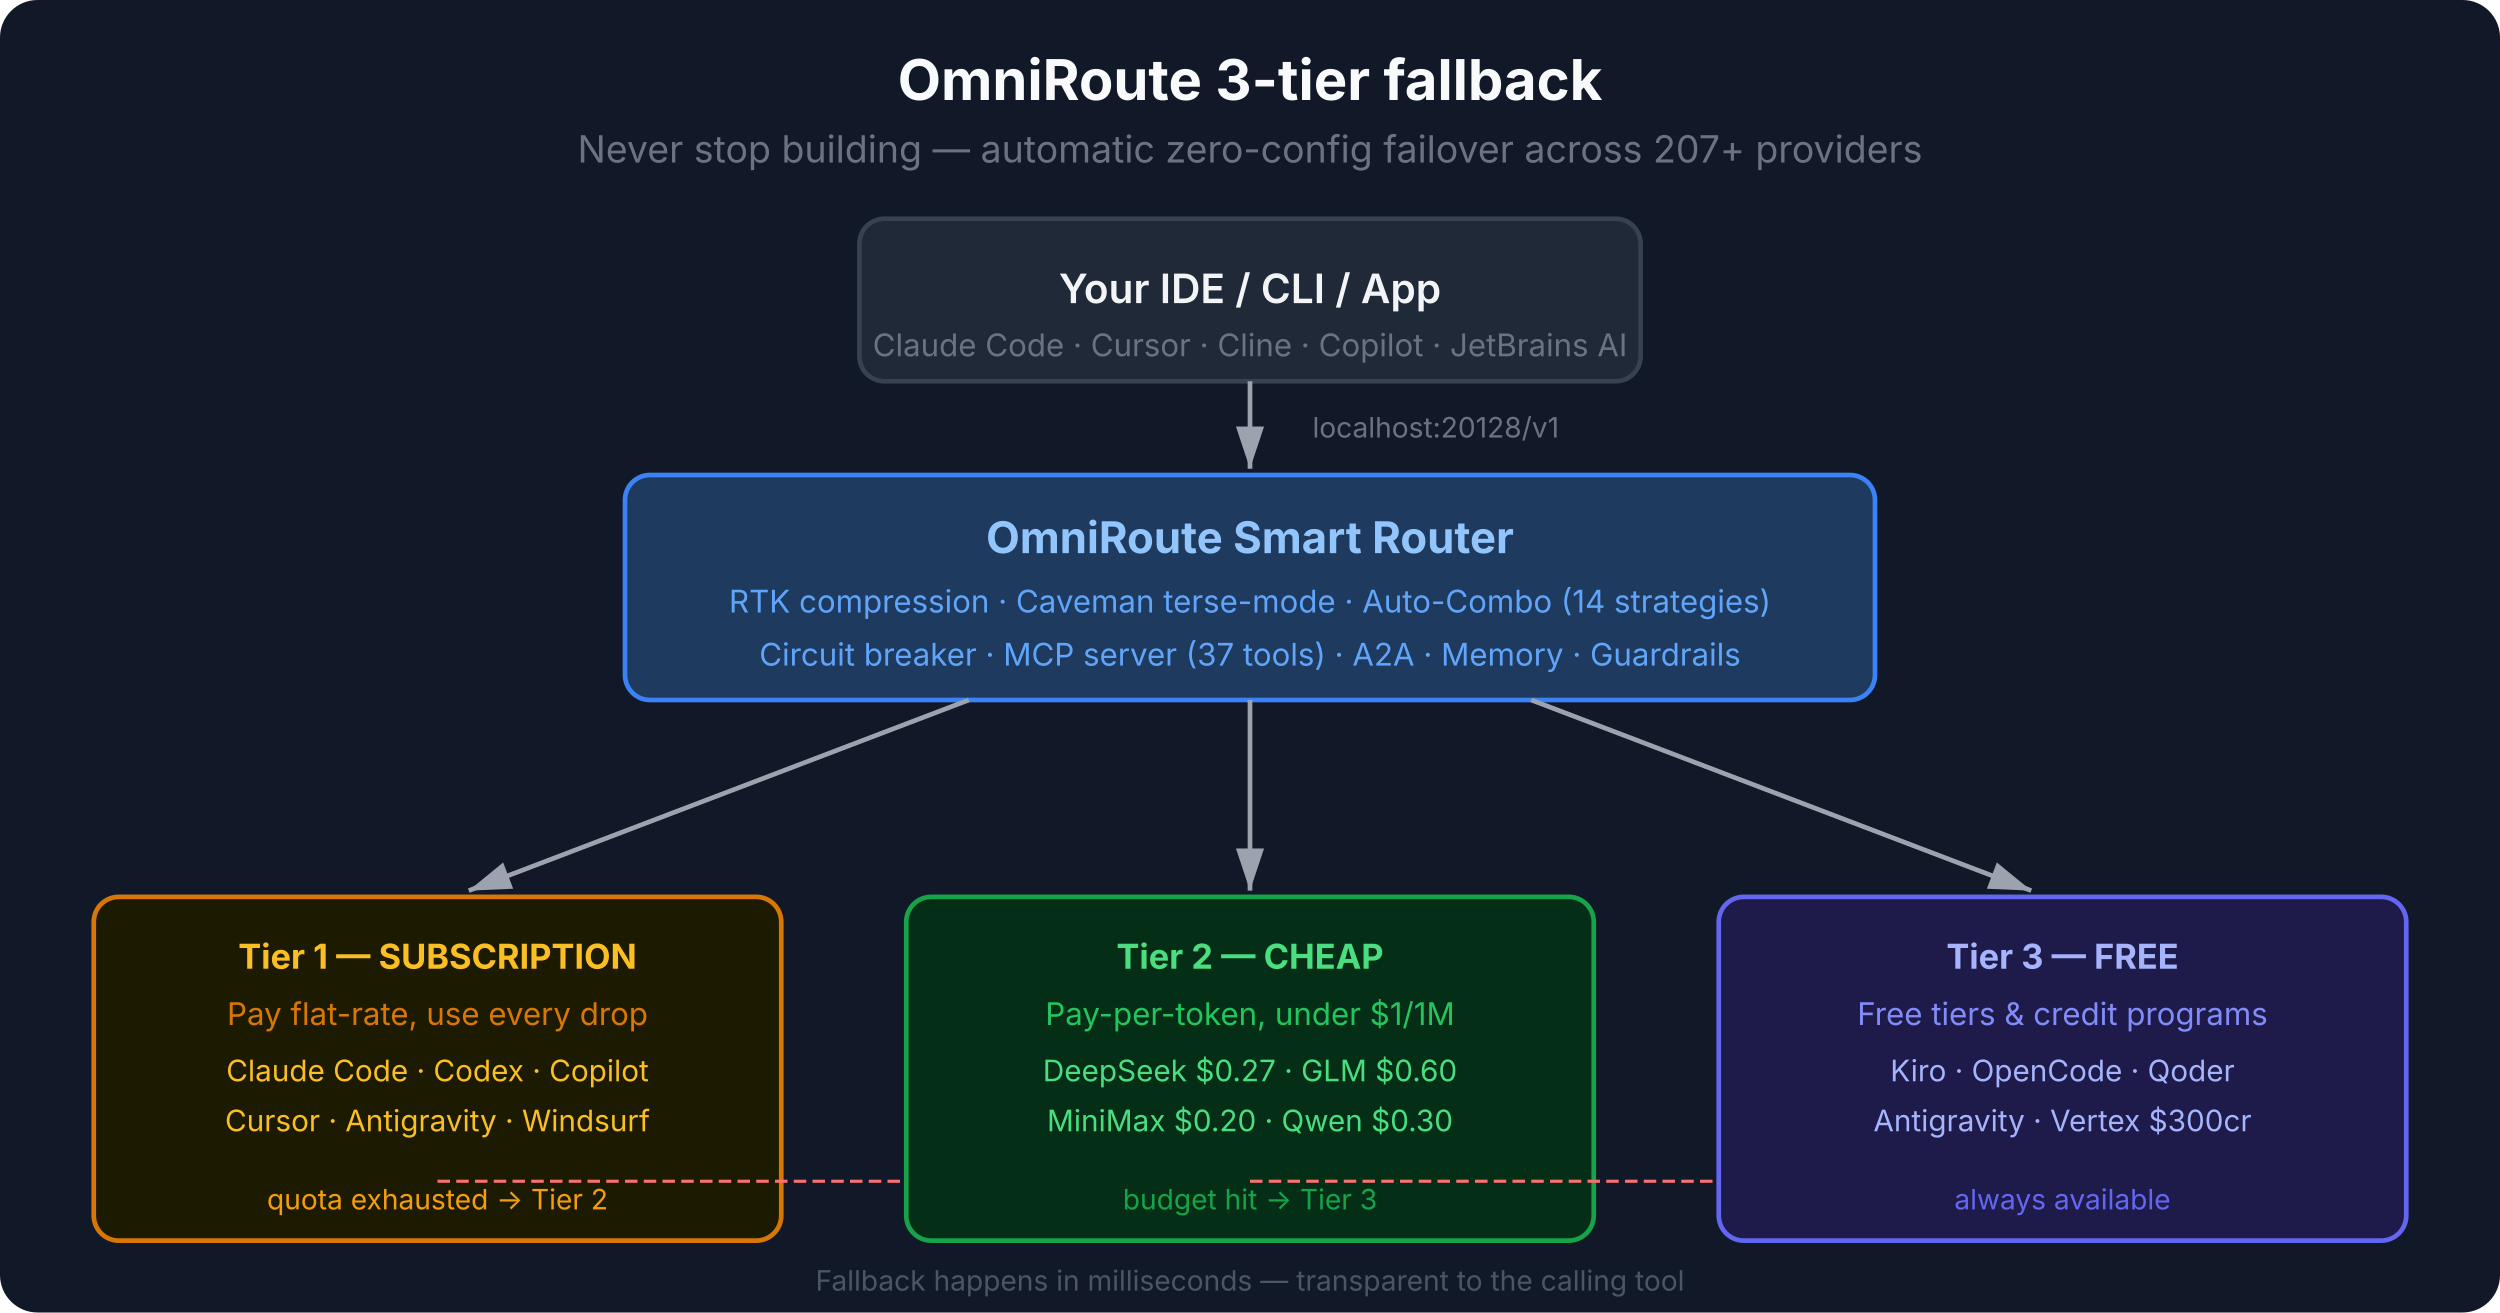
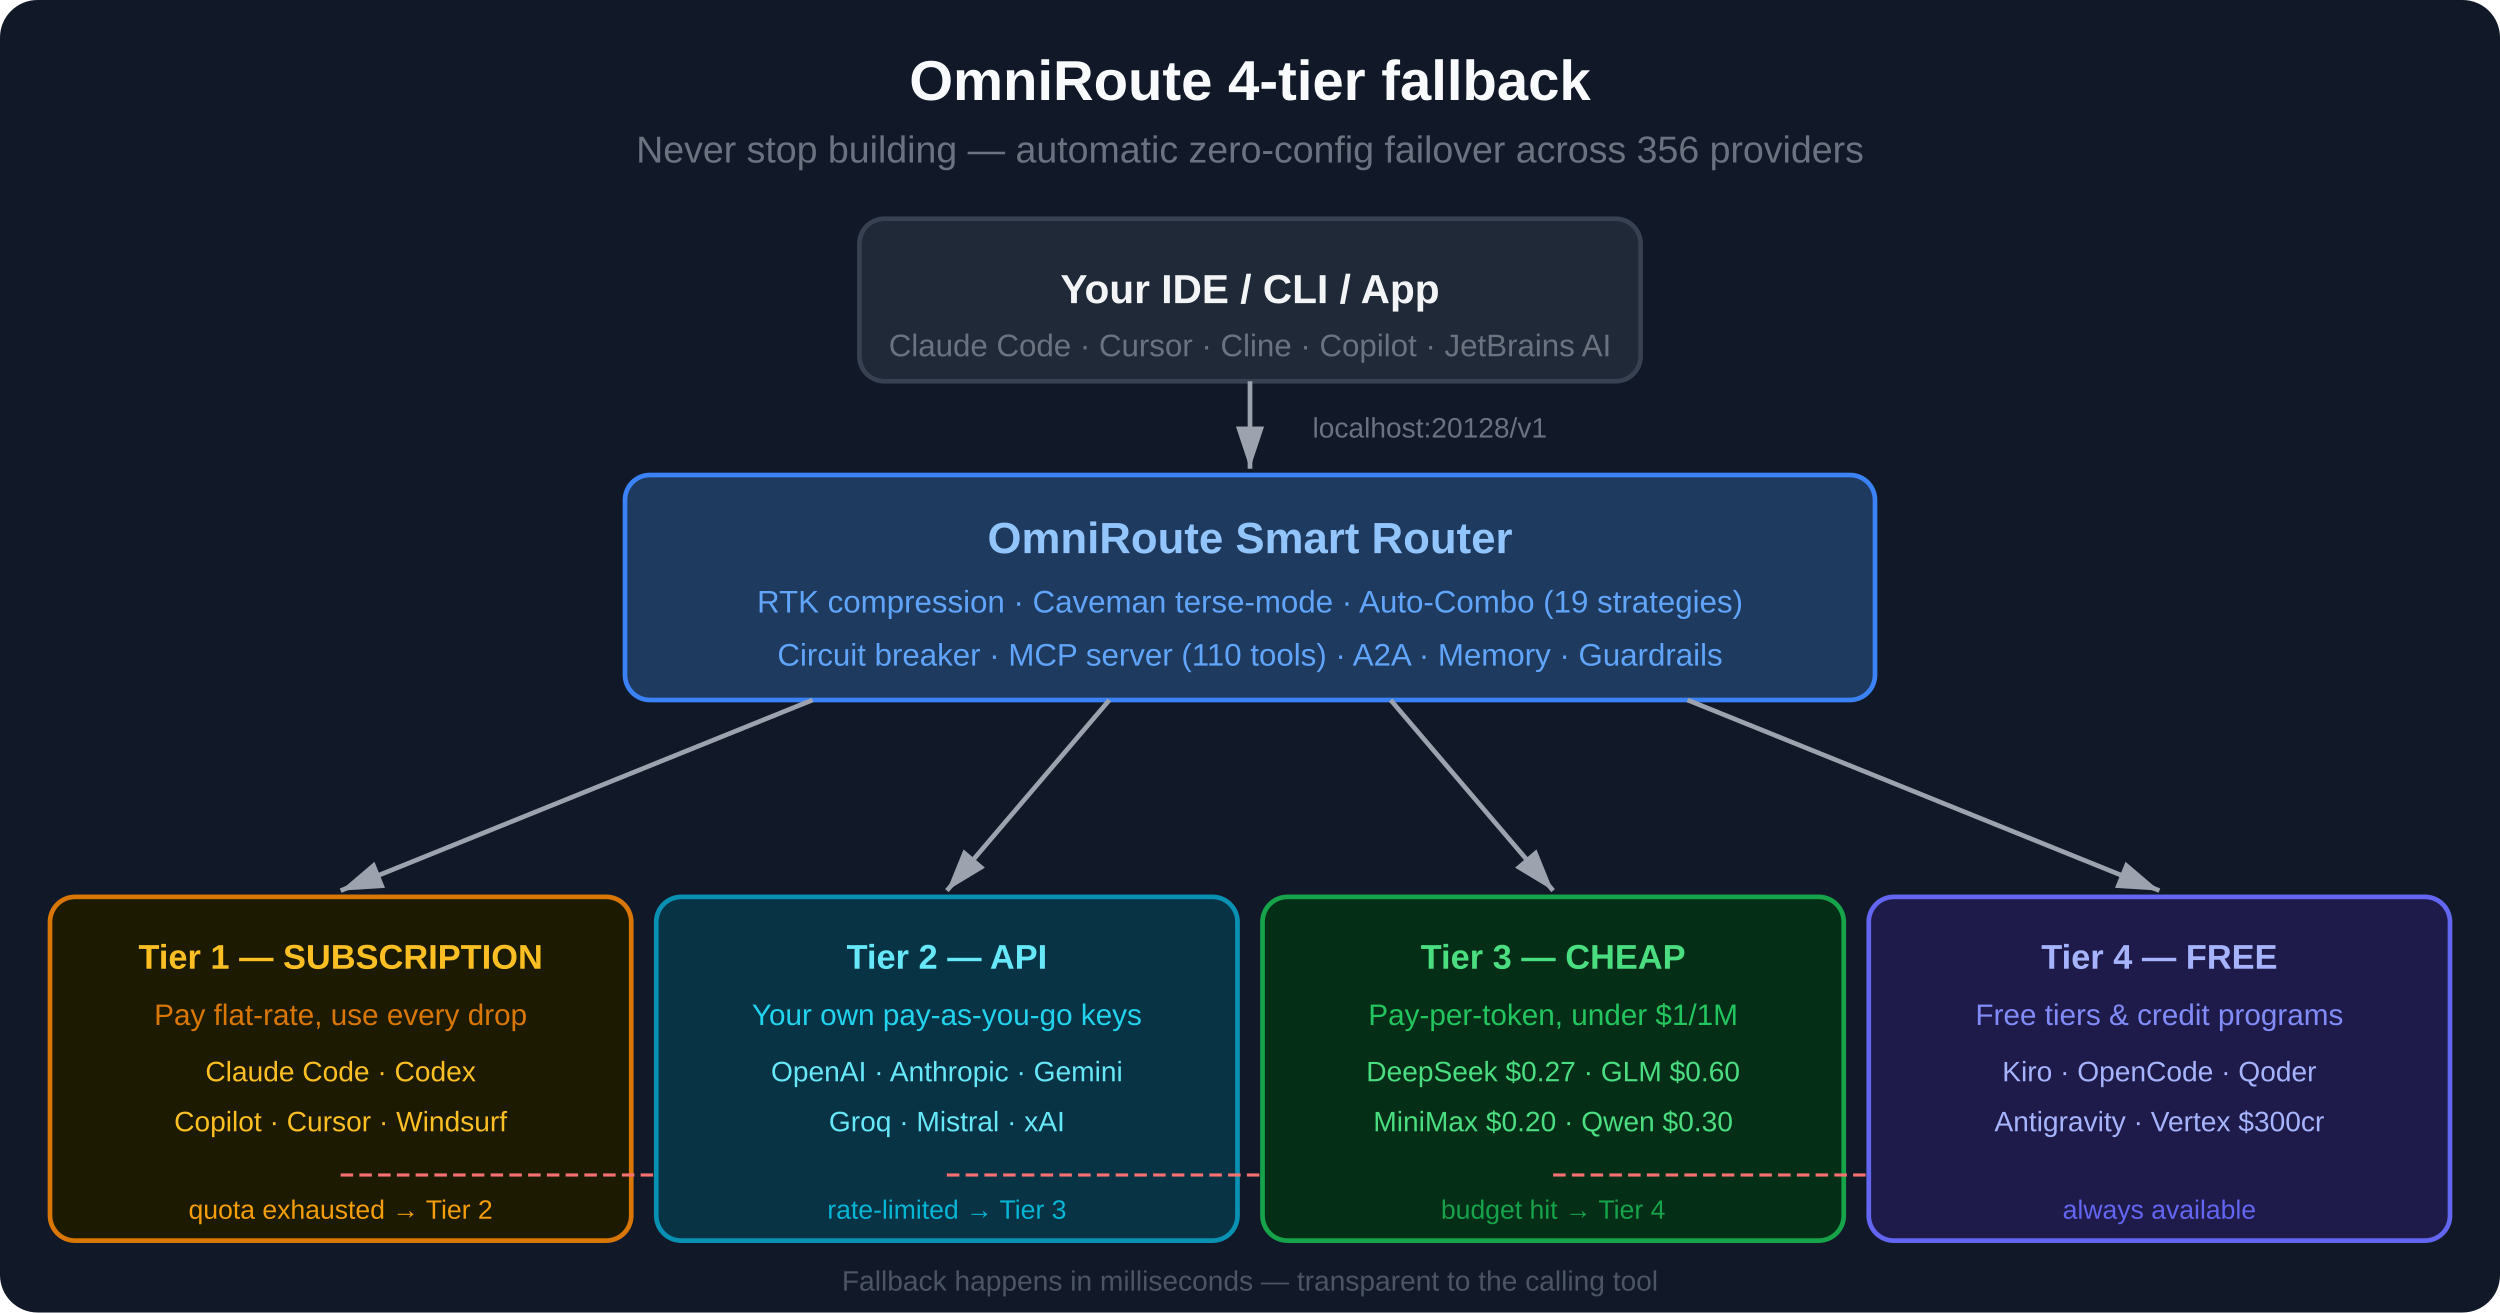
- <svg xmlns="http://www.w3.org/2000/svg" viewBox="0 0 800 420" font-family="system-ui, -apple-system, sans-serif">
+ <svg xmlns="http://www.w3.org/2000/svg" viewBox="0 0 800 420" font-family="system-ui, -apple-system, Segoe UI, Arial, Helvetica, sans-serif" role="img" aria-label="OmniRoute 4-tier fallback: your IDE or CLI calls one local endpoint and the OmniRoute Smart Router fails over across 356 providers in 4 tiers — Tier 1 Subscription, Tier 2 API, Tier 3 Cheap, Tier 4 Free.">
  <defs>
    <marker id="arrow-dark" markerWidth="10" markerHeight="10" refX="9" refY="3" orient="auto">
      <path d="M0,0 L0,6 L9,3 z" fill="#9ca3af" />
    </marker>
    <marker id="arrow-fallback-dark" markerWidth="10" markerHeight="10" refX="9" refY="3" orient="auto">
      <path d="M0,0 L0,6 L9,3 z" fill="#f87171" />
    </marker>
  </defs>
  <rect width="800" height="420" fill="#111827" rx="12" />
-   <text x="400" y="32" text-anchor="middle" font-size="18" font-weight="700" fill="#f9fafb">OmniRoute 3-tier fallback</text>
-   <text x="400" y="52" text-anchor="middle" font-size="12" fill="#6b7280">Never stop building — automatic zero-config failover across 207+ providers</text>
+   <text x="400" y="32" text-anchor="middle" font-size="18" font-weight="700" fill="#f9fafb">OmniRoute 4-tier fallback</text>
+   <text x="400" y="52" text-anchor="middle" font-size="12" fill="#6b7280">Never stop building — automatic zero-config failover across 356 providers</text>
  <rect x="275" y="70" width="250" height="52" rx="8" fill="#1f2937" stroke="#374151" stroke-width="1.5" />
  <text x="400" y="97" text-anchor="middle" font-size="13" font-weight="600" fill="#f3f4f6">Your IDE / CLI / App</text>
  <text x="400" y="114" text-anchor="middle" font-size="10" fill="#6b7280">Claude Code · Cursor · Cline · Copilot · JetBrains AI</text>
  <line x1="400" y1="122" x2="400" y2="150" stroke="#9ca3af" stroke-width="1.5" marker-end="url(#arrow-dark)" />
  <text x="420" y="140" font-size="9" fill="#6b7280">localhost:20128/v1</text>
  <rect x="200" y="152" width="400" height="72" rx="8" fill="#1e3a5f" stroke="#3b82f6" stroke-width="1.5" />
  <text x="400" y="177" text-anchor="middle" font-size="14" font-weight="700" fill="#93c5fd">OmniRoute Smart Router</text>
-   <text x="400" y="196" text-anchor="middle" font-size="10" fill="#60a5fa">RTK compression · Caveman terse-mode · Auto-Combo (14 strategies)</text>
-   <text x="400" y="213" text-anchor="middle" font-size="10" fill="#60a5fa">Circuit breaker · MCP server (37 tools) · A2A · Memory · Guardrails</text>
-   <line x1="310" y1="224" x2="150" y2="285" stroke="#9ca3af" stroke-width="1.5" marker-end="url(#arrow-dark)" />
-   <line x1="400" y1="224" x2="400" y2="285" stroke="#9ca3af" stroke-width="1.5" marker-end="url(#arrow-dark)" />
-   <line x1="490" y1="224" x2="650" y2="285" stroke="#9ca3af" stroke-width="1.5" marker-end="url(#arrow-dark)" />
-   <rect x="30" y="287" width="220" height="110" rx="8" fill="#1c1a00" stroke="#d97706" stroke-width="1.5" />
-   <text x="140" y="310" text-anchor="middle" font-size="11" font-weight="700" fill="#fbbf24">Tier 1 — SUBSCRIPTION</text>
-   <text x="140" y="328" text-anchor="middle" font-size="10" fill="#d97706">Pay flat-rate, use every drop</text>
-   <text x="140" y="346" text-anchor="middle" font-size="9.5" fill="#fbbf24">Claude Code · Codex · Copilot</text>
-   <text x="140" y="362" text-anchor="middle" font-size="9.5" fill="#fbbf24">Cursor · Antigravity · Windsurf</text>
-   <text x="140" y="387" text-anchor="middle" font-size="9" fill="#f59e0b">quota exhausted → Tier 2</text>
-   <line x1="140" y1="378" x2="300" y2="378" stroke="#f87171" stroke-width="1" stroke-dasharray="4,2" marker-end="url(#arrow-fallback-dark)" />
-   <rect x="290" y="287" width="220" height="110" rx="8" fill="#052e16" stroke="#16a34a" stroke-width="1.5" />
-   <text x="400" y="310" text-anchor="middle" font-size="11" font-weight="700" fill="#4ade80">Tier 2 — CHEAP</text>
-   <text x="400" y="328" text-anchor="middle" font-size="10" fill="#22c55e">Pay-per-token, under $1/1M</text>
-   <text x="400" y="346" text-anchor="middle" font-size="9.5" fill="#4ade80">DeepSeek $0.27 · GLM $0.60</text>
-   <text x="400" y="362" text-anchor="middle" font-size="9.5" fill="#4ade80">MiniMax $0.20 · Qwen $0.30</text>
-   <text x="400" y="387" text-anchor="middle" font-size="9" fill="#16a34a">budget hit → Tier 3</text>
-   <line x1="400" y1="378" x2="560" y2="378" stroke="#f87171" stroke-width="1" stroke-dasharray="4,2" marker-end="url(#arrow-fallback-dark)" />
-   <rect x="550" y="287" width="220" height="110" rx="8" fill="#1e1b4b" stroke="#6366f1" stroke-width="1.5" />
-   <text x="660" y="310" text-anchor="middle" font-size="11" font-weight="700" fill="#a5b4fc">Tier 3 — FREE</text>
-   <text x="660" y="328" text-anchor="middle" font-size="10" fill="#818cf8">Free tiers &amp; credit programs</text>
-   <text x="660" y="346" text-anchor="middle" font-size="9.5" fill="#a5b4fc">Kiro · OpenCode · Qoder</text>
-   <text x="660" y="362" text-anchor="middle" font-size="9.5" fill="#a5b4fc">Antigravity · Vertex $300cr</text>
-   <text x="660" y="387" text-anchor="middle" font-size="9" fill="#6366f1">always available</text>
+   <text x="400" y="196" text-anchor="middle" font-size="10" fill="#60a5fa">RTK compression · Caveman terse-mode · Auto-Combo (19 strategies)</text>
+   <text x="400" y="213" text-anchor="middle" font-size="10" fill="#60a5fa">Circuit breaker · MCP server (110 tools) · A2A · Memory · Guardrails</text>
+   <line x1="260" y1="224" x2="109" y2="285" stroke="#9ca3af" stroke-width="1.5" marker-end="url(#arrow-dark)" />
+   <line x1="355" y1="224" x2="303" y2="285" stroke="#9ca3af" stroke-width="1.5" marker-end="url(#arrow-dark)" />
+   <line x1="445" y1="224" x2="497" y2="285" stroke="#9ca3af" stroke-width="1.5" marker-end="url(#arrow-dark)" />
+   <line x1="540" y1="224" x2="691" y2="285" stroke="#9ca3af" stroke-width="1.5" marker-end="url(#arrow-dark)" />
+   <rect x="16" y="287" width="186" height="110" rx="8" fill="#1c1a00" stroke="#d97706" stroke-width="1.5" />
+   <text x="109" y="310" text-anchor="middle" font-size="11" font-weight="700" fill="#fbbf24">Tier 1 — SUBSCRIPTION</text>
+   <text x="109" y="328" text-anchor="middle" font-size="9.5" fill="#d97706">Pay flat-rate, use every drop</text>
+   <text x="109" y="346" text-anchor="middle" font-size="9" fill="#fbbf24">Claude Code · Codex</text>
+   <text x="109" y="362" text-anchor="middle" font-size="9" fill="#fbbf24">Copilot · Cursor · Windsurf</text>
+   <text x="109" y="390" text-anchor="middle" font-size="8.5" fill="#f59e0b">quota exhausted → Tier 2</text>
+   <line x1="109" y1="376" x2="240" y2="376" stroke="#f87171" stroke-width="1" stroke-dasharray="4,2" marker-end="url(#arrow-fallback-dark)" />
+   <rect x="210" y="287" width="186" height="110" rx="8" fill="#083344" stroke="#0891b2" stroke-width="1.5" />
+   <text x="303" y="310" text-anchor="middle" font-size="11" font-weight="700" fill="#67e8f9">Tier 2 — API</text>
+   <text x="303" y="328" text-anchor="middle" font-size="9.5" fill="#22d3ee">Your own pay-as-you-go keys</text>
+   <text x="303" y="346" text-anchor="middle" font-size="9" fill="#67e8f9">OpenAI · Anthropic · Gemini</text>
+   <text x="303" y="362" text-anchor="middle" font-size="9" fill="#67e8f9">Groq · Mistral · xAI</text>
+   <text x="303" y="390" text-anchor="middle" font-size="8.5" fill="#06b6d4">rate-limited → Tier 3</text>
+   <line x1="303" y1="376" x2="434" y2="376" stroke="#f87171" stroke-width="1" stroke-dasharray="4,2" marker-end="url(#arrow-fallback-dark)" />
+   <rect x="404" y="287" width="186" height="110" rx="8" fill="#052e16" stroke="#16a34a" stroke-width="1.5" />
+   <text x="497" y="310" text-anchor="middle" font-size="11" font-weight="700" fill="#4ade80">Tier 3 — CHEAP</text>
+   <text x="497" y="328" text-anchor="middle" font-size="9.5" fill="#22c55e">Pay-per-token, under $1/1M</text>
+   <text x="497" y="346" text-anchor="middle" font-size="9" fill="#4ade80">DeepSeek $0.27 · GLM $0.60</text>
+   <text x="497" y="362" text-anchor="middle" font-size="9" fill="#4ade80">MiniMax $0.20 · Qwen $0.30</text>
+   <text x="497" y="390" text-anchor="middle" font-size="8.5" fill="#16a34a">budget hit → Tier 4</text>
+   <line x1="497" y1="376" x2="628" y2="376" stroke="#f87171" stroke-width="1" stroke-dasharray="4,2" marker-end="url(#arrow-fallback-dark)" />
+   <rect x="598" y="287" width="186" height="110" rx="8" fill="#1e1b4b" stroke="#6366f1" stroke-width="1.5" />
+   <text x="691" y="310" text-anchor="middle" font-size="11" font-weight="700" fill="#a5b4fc">Tier 4 — FREE</text>
+   <text x="691" y="328" text-anchor="middle" font-size="9.5" fill="#818cf8">Free tiers &amp; credit programs</text>
+   <text x="691" y="346" text-anchor="middle" font-size="9" fill="#a5b4fc">Kiro · OpenCode · Qoder</text>
+   <text x="691" y="362" text-anchor="middle" font-size="9" fill="#a5b4fc">Antigravity · Vertex $300cr</text>
+   <text x="691" y="390" text-anchor="middle" font-size="8.5" fill="#6366f1">always available</text>
  <text x="400" y="413" text-anchor="middle" font-size="9" fill="#4b5563">Fallback happens in milliseconds — transparent to the calling tool</text>
</svg>
